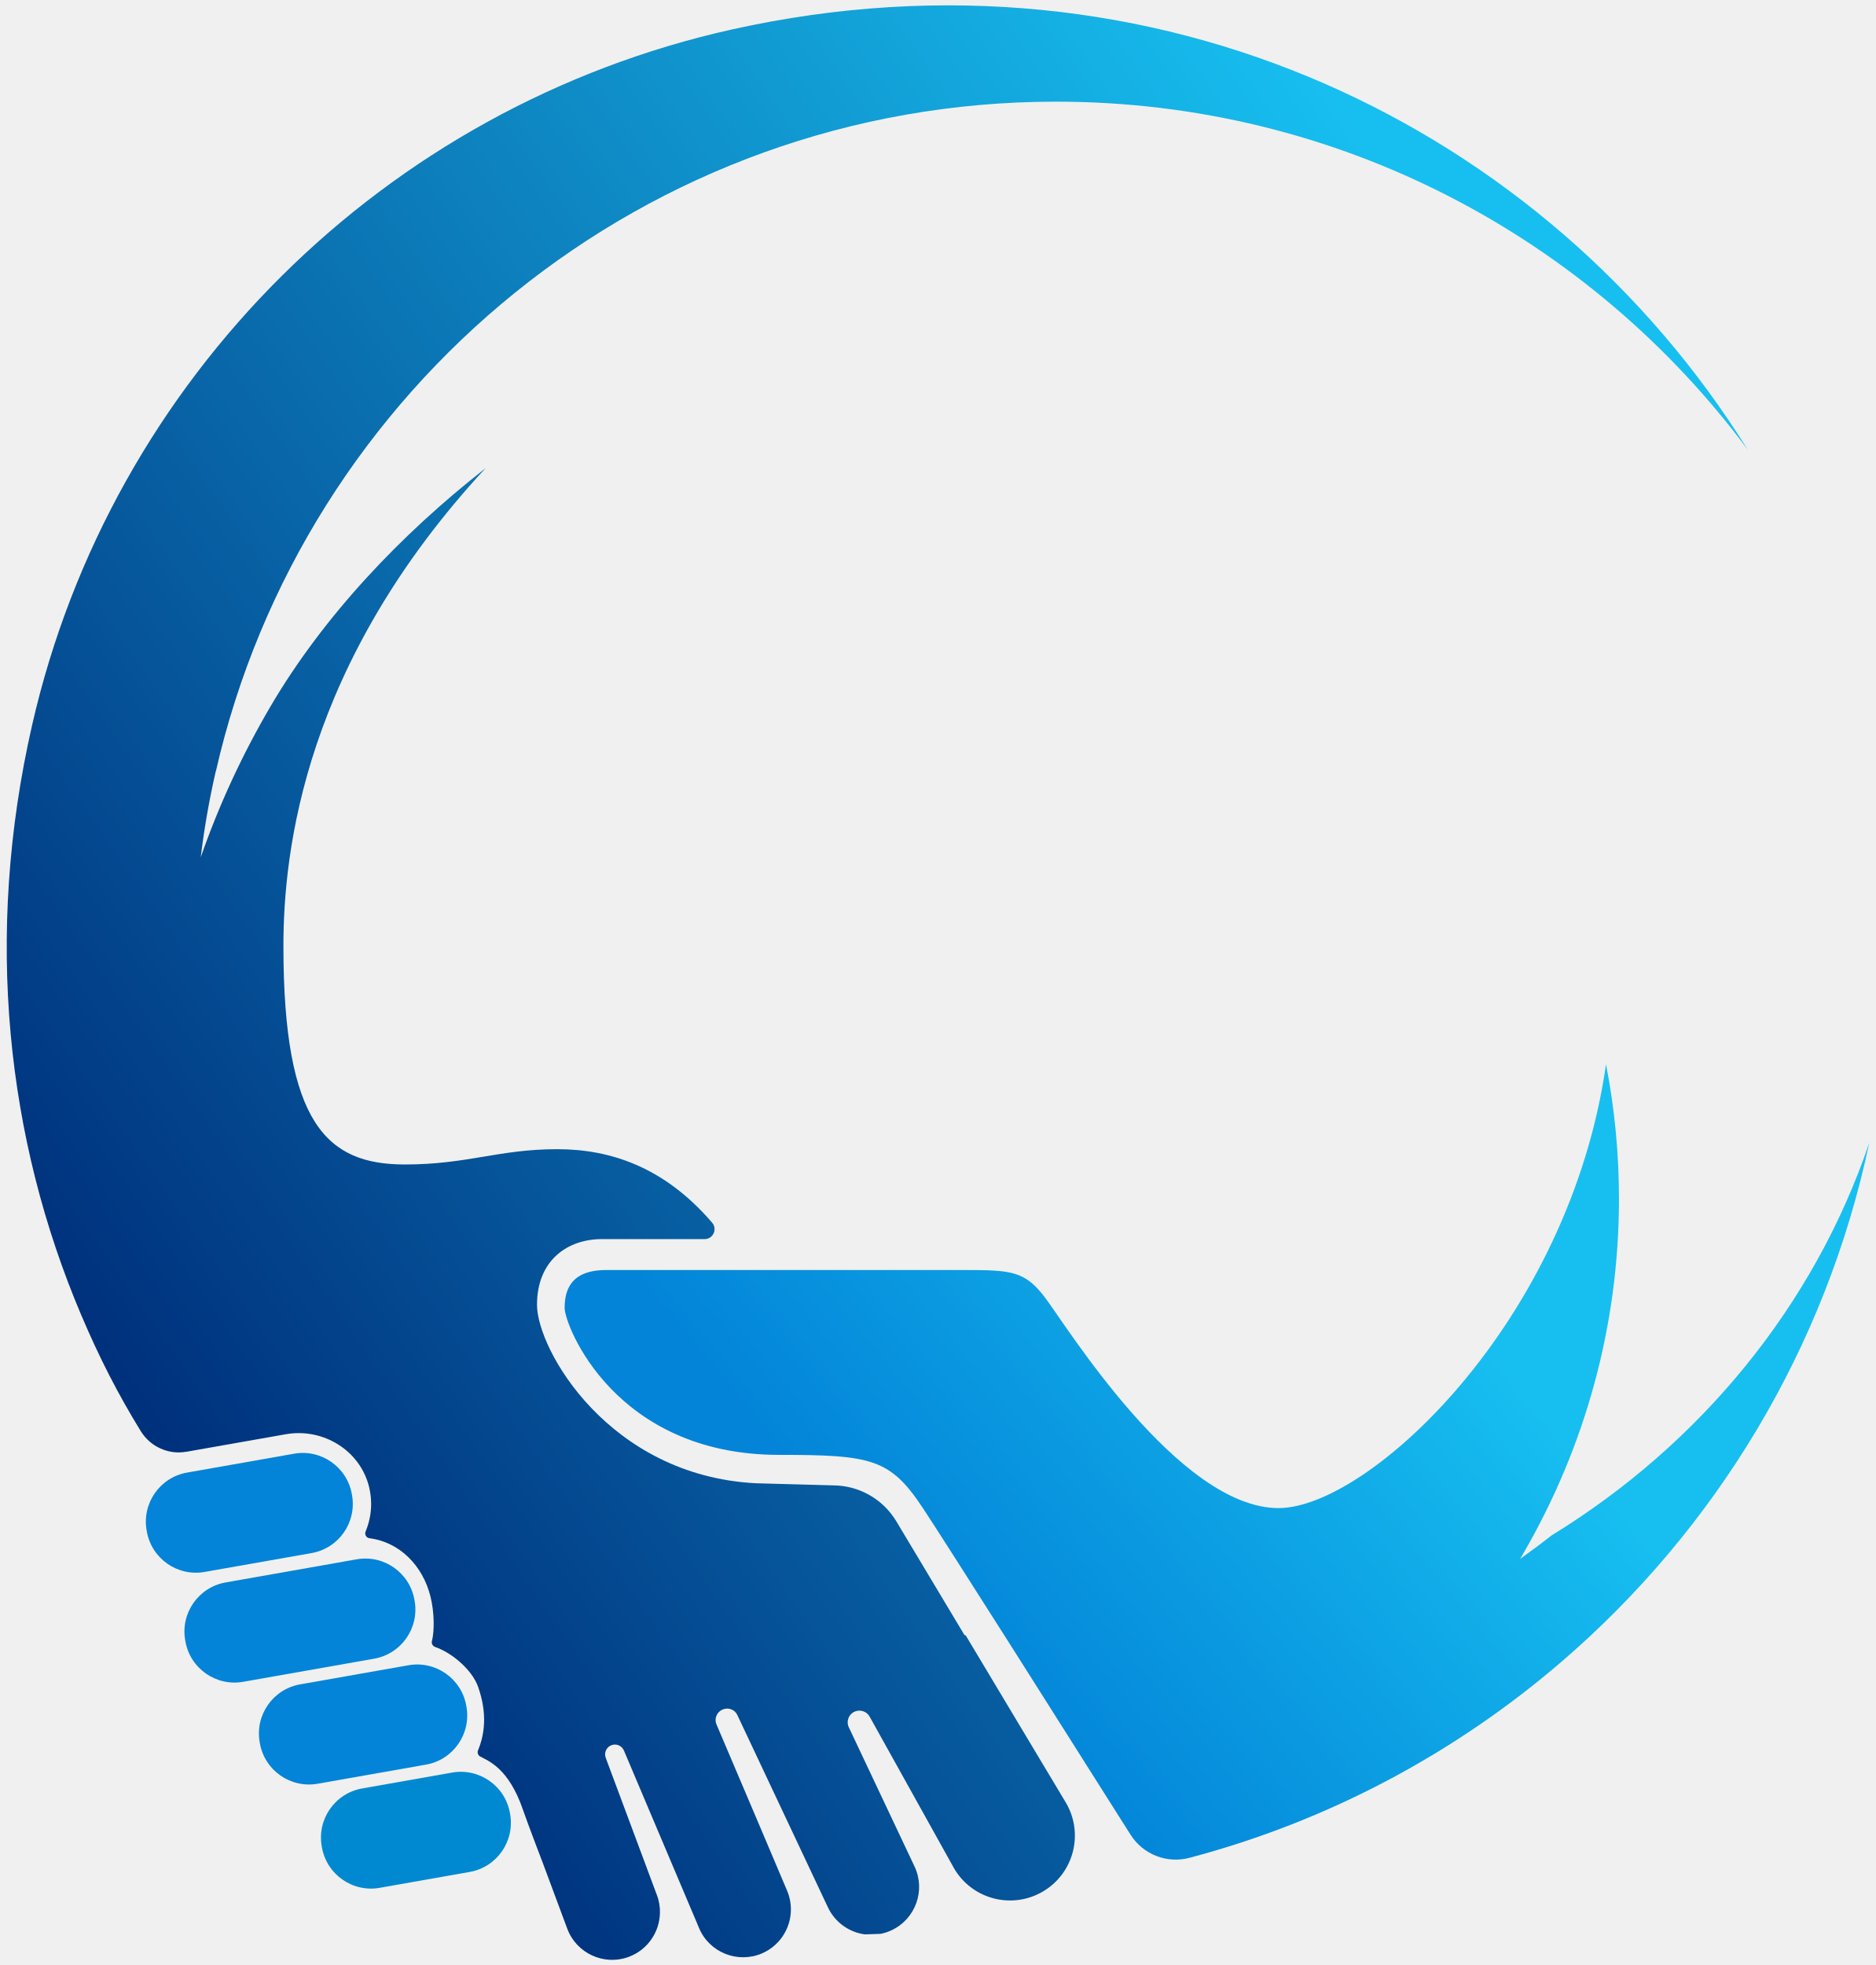
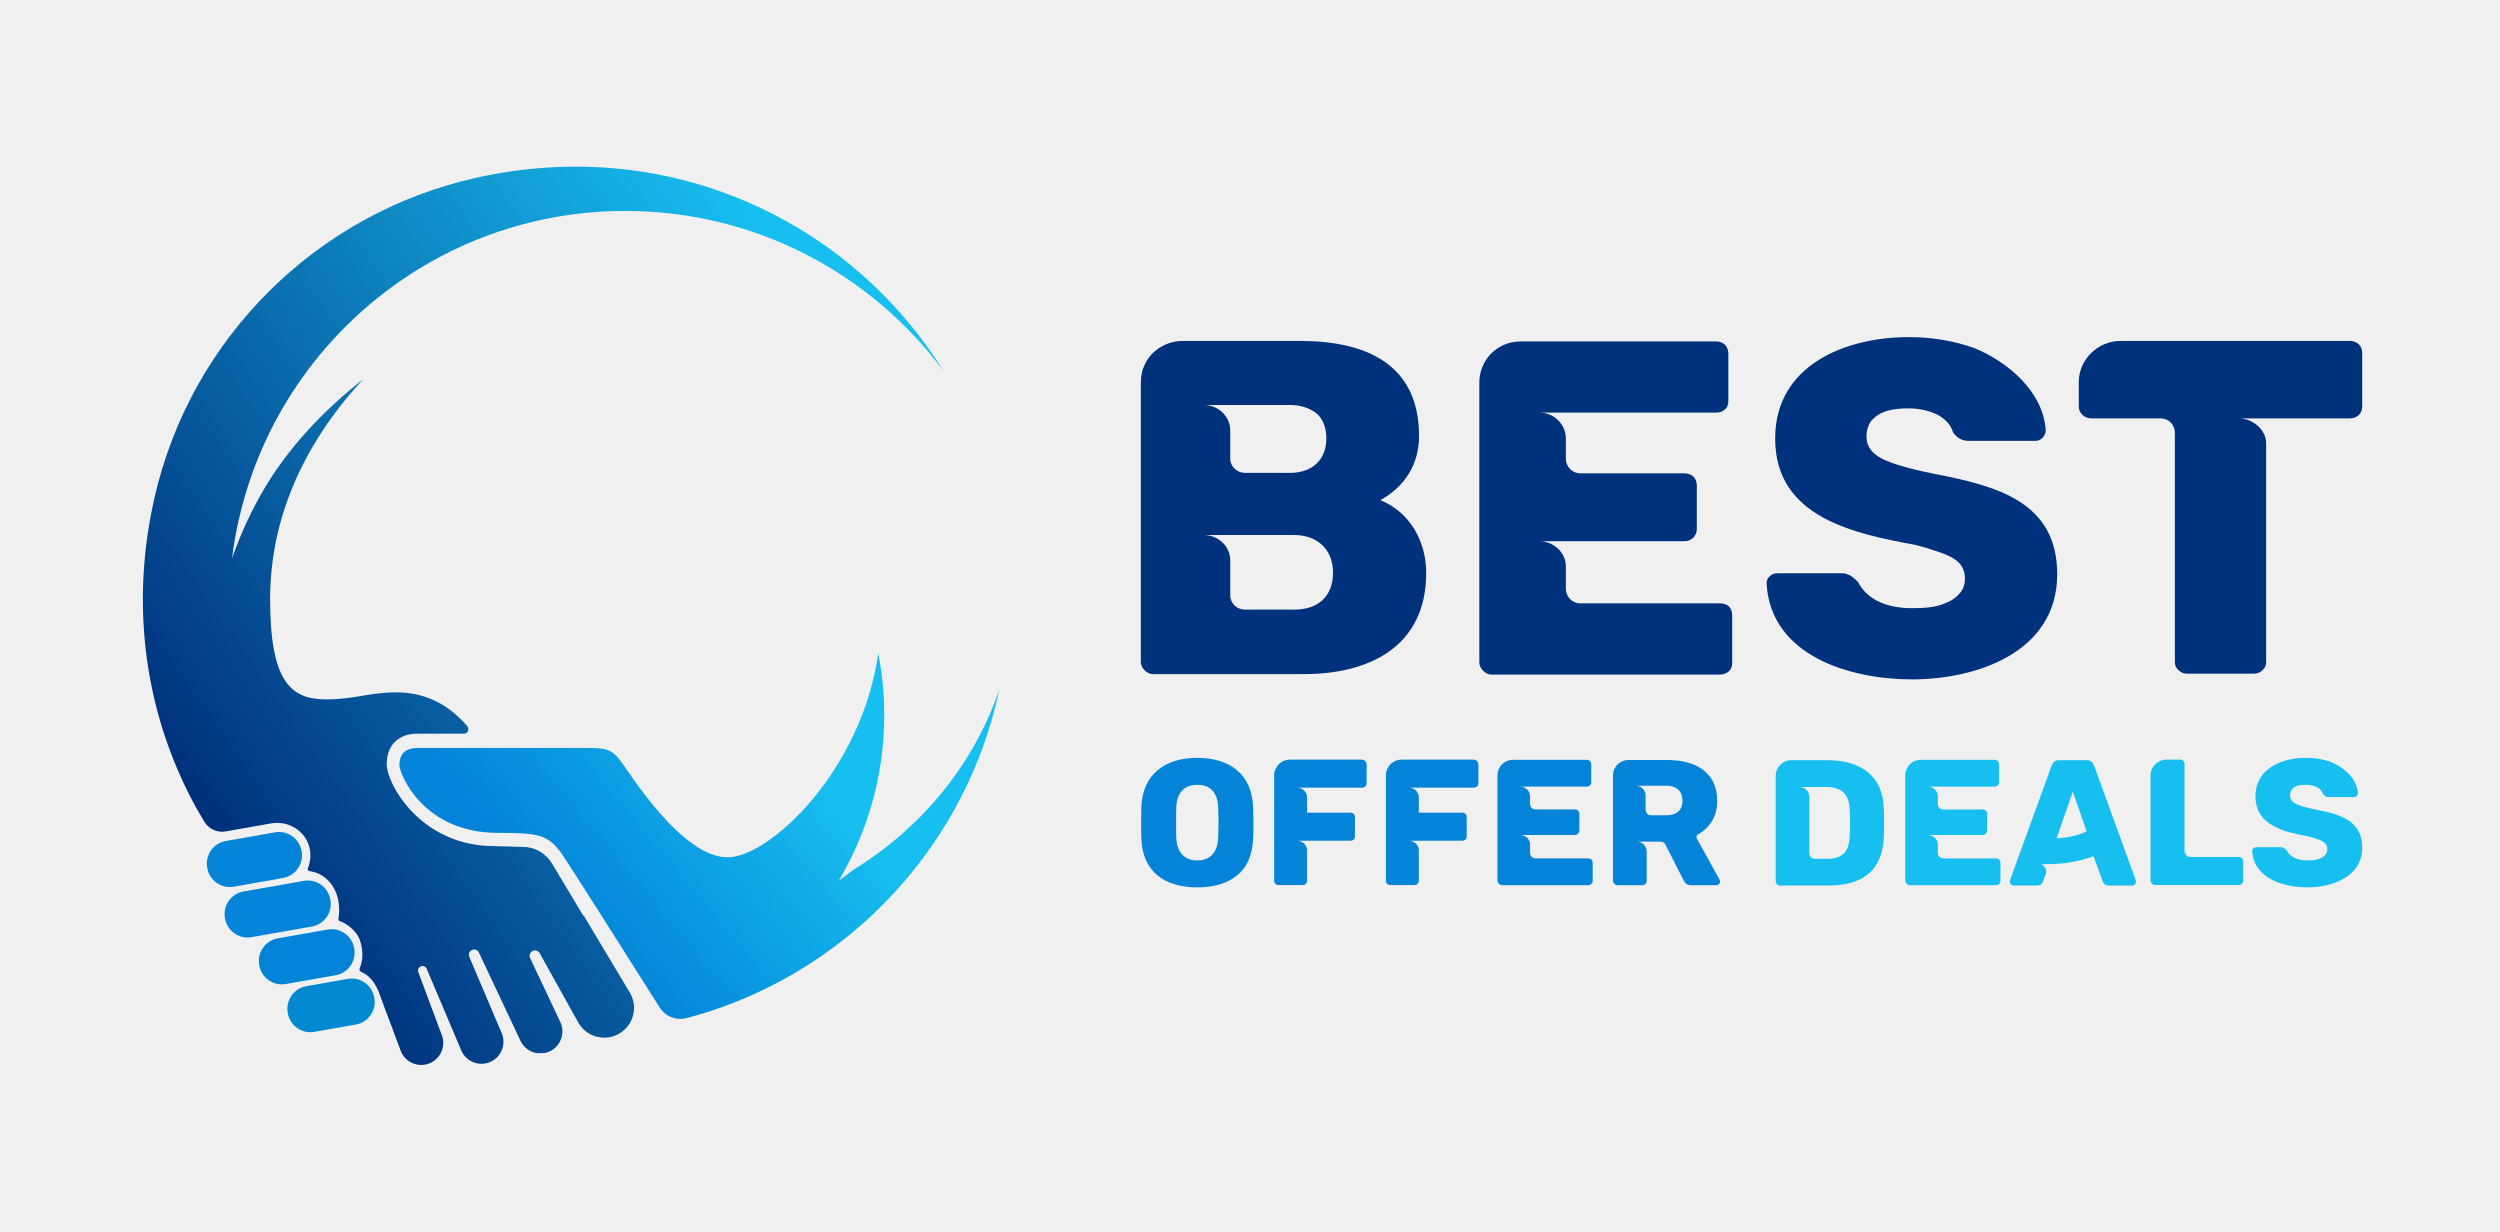
- <svg xmlns="http://www.w3.org/2000/svg" viewBox="0 0 105 110" fill="none">
-   <path d="M12.08 43.172C11.719 44.75 11.434 46.359 11.238 47.992C12.266 45.038 13.578 42.215 15.139 39.553C18.106 34.495 22.443 29.916 27.187 26.207C17.04 37.157 15.867 47.62 15.867 52.965C15.867 62.949 18.333 65.168 22.621 65.187H22.673C26.162 65.187 27.928 64.331 31.193 64.331C34.181 64.331 37.195 65.332 39.869 68.445C40.178 68.803 39.924 69.364 39.451 69.364H33.706C31.762 69.364 30.064 70.556 30.064 73.046C30.064 75.535 34.08 82.617 42.335 83.033L46.626 83.15C48.083 83.15 49.434 83.916 50.183 85.166L53.079 90L53.995 91.529C54.017 91.534 54.038 91.54 54.063 91.545L59.66 100.89C60.691 102.61 60.133 104.84 58.413 105.871C56.691 106.902 54.462 106.344 53.431 104.621L48.687 96.097C48.529 95.81 48.181 95.687 47.878 95.804C47.522 95.941 47.358 96.352 47.522 96.696L51.2 104.484C51.832 105.822 51.258 107.419 49.923 108.051C49.721 108.147 49.51 108.215 49.3 108.256C49.007 108.267 48.715 108.278 48.419 108.286C47.547 108.169 46.754 107.624 46.352 106.773L41.277 96.001C41.143 95.72 40.823 95.58 40.525 95.676L40.509 95.681C40.148 95.796 39.967 96.193 40.115 96.537C41.058 98.737 44.066 105.841 44.066 105.841C44.397 106.626 44.329 107.482 43.949 108.174C43.672 108.686 43.224 109.11 42.647 109.356C41.285 109.93 39.71 109.296 39.136 107.931L38.967 107.528L34.931 97.996C34.819 97.733 34.529 97.599 34.258 97.686C33.96 97.782 33.801 98.108 33.911 98.4L36.779 106.092C36.905 106.423 36.957 106.768 36.946 107.102C36.919 108.16 36.26 109.148 35.207 109.542C33.818 110.059 32.276 109.353 31.759 107.969L30.411 104.347C30.411 104.347 29.541 102.079 29.279 101.314C28.472 98.961 27.332 98.575 26.875 98.324C26.758 98.258 26.711 98.105 26.763 97.979C27.127 97.112 27.296 95.925 26.766 94.426C26.43 93.477 25.308 92.525 24.368 92.199C24.229 92.15 24.144 92.008 24.182 91.865C24.319 91.332 24.33 90.293 24.1 89.371C23.668 87.636 22.366 86.323 20.685 86.11C20.504 86.088 20.398 85.899 20.469 85.73C20.668 85.254 20.778 84.734 20.778 84.195C20.778 83.897 20.745 83.591 20.674 83.284C20.19 81.205 18.098 79.917 15.995 80.289L10.442 81.268H10.425C9.419 81.446 8.41 80.978 7.877 80.109C6.589 78.013 5.567 76.011 4.547 73.615C0.371 63.775 -0.903 52.412 1.799 40.584C6.236 21.157 21.554 5.965 41.001 1.643C64.743 -3.631 86.602 7.122 97.851 25.178C89.06 13.35 74.981 5.691 59.116 5.691C36.178 5.691 16.974 21.713 12.085 43.18L12.08 43.172Z" fill="url(#paint0_linear_1_11)" />
-   <path d="M104.657 63.945C102.228 75.477 96.032 85.62 87.419 93.025C81.486 98.127 74.404 101.932 66.614 103.994L66.592 104C65.329 104.336 63.994 103.814 63.294 102.706C63.16 102.495 63.023 102.276 62.881 102.055C61.64 100.091 60.158 97.749 58.678 95.413C57.943 94.248 57.205 93.088 56.502 91.978C54.246 88.427 52.307 85.388 51.67 84.425C49.838 81.659 48.802 81.443 43.609 81.443C34.408 81.443 31.611 74.184 31.611 73.223C31.611 72.263 31.92 71.095 33.941 71.095H53.954C56.65 71.095 57.377 71.147 58.517 72.652C59.66 74.153 65.979 84.422 71.579 84.422C76.624 84.422 87.851 74.008 89.913 59.576C90.389 62.019 90.638 64.538 90.638 67.112C90.638 74.257 88.724 80.978 85.358 86.832C85.275 86.98 85.188 87.122 85.103 87.267C85.699 86.843 86.284 86.408 86.856 85.957C95.193 80.847 101.567 73.092 104.662 63.939L104.657 63.945Z" fill="url(#paint1_linear_1_11)" />
-   <path d="M19.968 87.29L12.633 88.584C11.114 88.852 10.1 90.3 10.368 91.819L10.379 91.881C10.647 93.4 12.095 94.415 13.613 94.147L20.948 92.853C22.467 92.585 23.48 91.136 23.213 89.617L23.202 89.555C22.934 88.036 21.486 87.022 19.968 87.29Z" fill="#0384D8" />
-   <path d="M22.87 93.22L16.803 94.29C15.284 94.558 14.27 96.007 14.538 97.526L14.549 97.588C14.817 99.107 16.265 100.121 17.783 99.853L23.85 98.783C25.369 98.515 26.382 97.067 26.115 95.548L26.104 95.486C25.836 93.967 24.388 92.952 22.87 93.22Z" fill="#0384D8" />
-   <path d="M25.314 99.228L20.276 100.117C18.758 100.385 17.744 101.833 18.012 103.353L18.022 103.414C18.29 104.933 19.738 105.948 21.257 105.68L26.295 104.791C27.813 104.523 28.827 103.075 28.559 101.556L28.549 101.494C28.281 99.975 26.833 98.96 25.314 99.228Z" fill="#0089D1" />
-   <path d="M16.464 81.378L10.473 82.434C8.954 82.702 7.94 84.151 8.208 85.67L8.219 85.732C8.487 87.251 9.935 88.265 11.453 87.997L17.445 86.941C18.963 86.673 19.977 85.224 19.709 83.705L19.698 83.643C19.43 82.124 17.982 81.11 16.464 81.378Z" fill="#0384D8" />
+ <svg xmlns="http://www.w3.org/2000/svg" viewBox="0 0 203 100" fill="none">
+   <g clip-path="url(#clip0_403_1299)">
+     <path d="M19.407 42.115C19.166 43.167 18.977 44.239 18.845 45.328C19.531 43.358 20.406 41.476 21.448 39.702C23.426 36.33 26.319 33.277 29.483 30.805C22.715 38.105 21.933 45.08 21.933 48.643C21.933 55.3 23.578 56.778 26.437 56.791H26.472C28.799 56.791 29.977 56.22 32.154 56.22C34.147 56.22 36.157 56.888 37.941 58.963C38.147 59.202 37.977 59.576 37.661 59.576H33.83C32.533 59.576 31.401 60.371 31.401 62.03C31.401 63.69 34.08 68.411 39.585 68.689L42.447 68.767C43.419 68.767 44.319 69.278 44.819 70.111L46.75 73.333L47.361 74.353C47.376 74.356 47.391 74.36 47.407 74.364L51.14 80.593C51.827 81.74 51.455 83.226 50.308 83.914C49.159 84.601 47.673 84.229 46.986 83.081L43.822 77.398C43.716 77.207 43.484 77.124 43.282 77.203C43.045 77.294 42.935 77.568 43.045 77.797L45.498 82.989C45.919 83.881 45.536 84.946 44.646 85.367C44.511 85.431 44.371 85.477 44.23 85.504C44.035 85.511 43.84 85.519 43.643 85.524C43.061 85.446 42.532 85.083 42.264 84.516L38.88 77.334C38.79 77.146 38.577 77.053 38.378 77.117L38.367 77.121C38.127 77.198 38.006 77.462 38.105 77.692C38.734 79.158 40.74 83.894 40.74 83.894C40.96 84.417 40.915 84.988 40.661 85.449C40.477 85.79 40.178 86.073 39.793 86.237C38.885 86.62 37.835 86.197 37.452 85.287L37.339 85.019L34.647 78.664C34.572 78.489 34.379 78.399 34.199 78.458C34 78.521 33.894 78.738 33.967 78.934L35.88 84.062C35.964 84.282 35.998 84.512 35.991 84.734C35.973 85.44 35.533 86.099 34.831 86.361C33.905 86.706 32.876 86.235 32.532 85.313L31.633 82.898C31.633 82.898 31.053 81.386 30.878 80.876C30.34 79.307 29.579 79.05 29.275 78.882C29.196 78.839 29.165 78.737 29.2 78.653C29.442 78.075 29.555 77.283 29.202 76.284C28.977 75.651 28.23 75.016 27.602 74.799C27.509 74.767 27.453 74.672 27.478 74.577C27.57 74.221 27.577 73.528 27.424 72.914C27.136 71.758 26.267 70.882 25.146 70.74C25.026 70.725 24.954 70.6 25.002 70.487C25.135 70.169 25.208 69.823 25.208 69.463C25.208 69.265 25.186 69.061 25.139 68.856C24.816 67.47 23.421 66.611 22.018 66.859L18.315 67.512H18.304C17.633 67.631 16.96 67.319 16.604 66.739C15.745 65.342 15.063 64.007 14.383 62.41C11.598 55.85 10.748 48.275 12.55 40.39C15.51 27.438 25.726 17.31 38.696 14.428C54.53 10.913 69.108 18.081 76.61 30.119C70.747 22.234 61.358 17.128 50.777 17.128C35.479 17.128 22.671 27.808 19.411 42.12L19.407 42.115Z" fill="url(#paint0_linear_403_1299)" />
+     <path d="M81.149 55.963C79.53 63.652 75.398 70.414 69.653 75.35C65.696 78.751 60.973 81.288 55.777 82.663L55.763 82.667C54.92 82.891 54.03 82.543 53.563 81.804C53.474 81.664 53.383 81.518 53.288 81.37C52.46 80.061 51.472 78.5 50.485 76.942C49.995 76.165 49.502 75.392 49.033 74.652C47.529 72.285 46.236 70.259 45.811 69.617C44.589 67.773 43.898 67.629 40.435 67.629C34.299 67.629 32.433 62.789 32.433 62.149C32.433 61.509 32.639 60.73 33.987 60.73H47.334C49.132 60.73 49.617 60.765 50.377 61.768C51.14 62.769 55.354 69.615 59.089 69.615C62.453 69.615 69.941 62.672 71.316 53.051C71.634 54.679 71.8 56.359 71.8 58.075C71.8 62.838 70.523 67.319 68.278 71.222C68.224 71.32 68.165 71.415 68.109 71.511C68.506 71.229 68.896 70.939 69.278 70.638C74.838 67.231 79.089 62.062 81.153 55.96L81.149 55.963Z" fill="url(#paint1_linear_403_1299)" />
+     <path d="M24.668 71.526L19.776 72.389C18.763 72.567 18.087 73.533 18.265 74.546L18.273 74.587C18.451 75.6 19.417 76.276 20.429 76.097L25.322 75.235C26.334 75.056 27.01 74.091 26.832 73.078L26.825 73.037C26.646 72.024 25.68 71.348 24.668 71.526Z" fill="#0384D8" />
+     <path d="M26.605 75.48L22.558 76.193C21.546 76.372 20.87 77.338 21.048 78.35L21.055 78.391C21.234 79.404 22.2 80.08 23.212 79.902L27.259 79.188C28.271 79.01 28.948 78.044 28.769 77.031L28.762 76.99C28.583 75.978 27.617 75.301 26.605 75.48Z" fill="#0384D8" />
+     <path d="M28.233 79.485L24.873 80.078C23.86 80.256 23.184 81.222 23.363 82.235L23.37 82.276C23.549 83.289 24.514 83.965 25.527 83.786L28.887 83.194C29.9 83.015 30.576 82.05 30.398 81.037L30.39 80.996C30.212 79.983 29.246 79.307 28.233 79.485Z" fill="#0089D1" />
+     <path d="M22.331 67.585L18.335 68.289C17.322 68.468 16.646 69.433 16.825 70.446L16.832 70.487C17.01 71.5 17.976 72.176 18.989 71.998L22.985 71.293C23.997 71.115 24.674 70.149 24.495 69.136L24.488 69.095C24.309 68.082 23.343 67.406 22.331 67.585Z" fill="#0384D8" />
+     <path d="M92.636 31.062C92.636 30.48 92.753 29.975 92.986 29.548C93.492 28.423 94.772 27.684 96.014 27.684H105.562C110.958 27.684 115.227 29.586 115.227 35.409C115.227 37.7 114.062 39.523 112.083 40.61C114.49 41.58 115.809 43.987 115.809 46.51C115.809 52.566 111.111 54.739 105.872 54.739H93.606C93.141 54.739 92.636 54.234 92.636 53.769V31.062ZM104.747 38.398C106.494 38.398 107.698 37.39 107.698 35.602C107.698 34.711 107.426 34.011 106.882 33.545C106.301 33.119 105.602 32.885 104.747 32.885H97.761C98.886 32.885 99.896 33.777 99.896 34.942V37.271C99.896 37.893 100.478 38.396 101.061 38.396H104.749L104.747 38.398ZM105.097 49.5C106.999 49.5 108.241 48.452 108.241 46.511C108.241 44.571 106.921 43.444 105.097 43.444H97.761C98.886 43.444 99.896 44.338 99.896 45.501V48.335C99.896 48.995 100.439 49.498 101.061 49.498H105.099L105.097 49.5Z" fill="#00317D" />
+     <path d="M120.118 31.1C120.118 29.198 121.593 27.723 123.496 27.723H139.334C139.955 27.723 140.342 28.111 140.342 28.731V32.574C140.342 32.845 140.264 33.079 140.07 33.234C139.877 33.427 139.644 33.505 139.334 33.505H125.011C126.176 33.505 127.146 34.437 127.146 35.601V37.231C127.146 37.891 127.652 38.435 128.312 38.435H136.773C137.393 38.435 137.782 38.823 137.782 39.443V42.937C137.782 43.519 137.355 43.946 136.773 43.946H125.011C126.098 43.946 127.146 44.839 127.146 45.964V47.79C127.146 48.45 127.652 48.993 128.312 48.993H139.645C140.306 48.993 140.654 49.343 140.654 50.002V53.806C140.654 54.116 140.576 54.349 140.382 54.504C140.189 54.698 139.917 54.776 139.645 54.776H121.092C120.627 54.776 120.122 54.271 120.122 53.806V31.098L120.118 31.1Z" fill="#00317D" />
+     <path d="M155.248 55.166C150.241 55.166 143.76 53.264 143.448 47.365C143.448 47.131 143.526 46.938 143.719 46.783C143.874 46.628 144.07 46.55 144.301 46.55H149.464C149.619 46.55 149.774 46.55 149.891 46.588C150.007 46.626 150.084 46.666 150.201 46.705C150.394 46.821 150.589 46.976 150.861 47.248C151.714 48.878 153.5 49.383 155.247 49.383C156.138 49.383 157.187 49.345 158.002 48.957C158.429 48.802 158.779 48.568 159.089 48.22C159.399 47.91 159.554 47.483 159.554 46.978C159.554 45.541 158.312 45.114 157.147 44.726C156.72 44.571 156.177 44.416 155.593 44.261C150.585 43.329 144.143 42.049 144.143 35.604C144.143 29.626 149.887 27.374 154.973 27.374C156.797 27.374 158.582 27.646 160.329 28.268C163.046 29.393 165.918 31.8 166.114 34.944C166.114 35.137 166.035 35.333 165.88 35.526C165.687 35.719 165.492 35.798 165.298 35.798H159.864C159.321 35.798 158.894 35.564 158.584 35.099C158.429 34.556 158.04 34.091 157.38 33.702C156.682 33.352 155.867 33.159 154.973 33.159C153.848 33.159 152.566 33.314 151.867 34.284C151.674 34.594 151.557 34.982 151.557 35.449C151.557 36.186 151.946 36.77 152.723 37.196C153.5 37.623 154.935 38.05 157.07 38.477C162.04 39.447 167.045 40.688 167.045 46.628C167.045 52.954 160.524 55.168 155.245 55.168L155.248 55.166Z" fill="#00317D" />
+     <path d="M190.805 27.684C191.387 27.684 191.814 28.073 191.814 28.654V33.002C191.814 33.584 191.387 33.972 190.805 33.972H181.8C182.887 33.972 184.012 34.866 184.012 35.991V53.769C184.012 54.041 183.896 54.275 183.702 54.429C183.509 54.623 183.276 54.701 183.004 54.701H177.608C177.336 54.701 177.103 54.623 176.909 54.429C176.716 54.275 176.599 54.041 176.599 53.769V35.138C176.599 34.477 176.094 33.972 175.434 33.972H169.806C169.263 33.972 168.796 33.545 168.796 33.002V31.022C168.796 29.198 170.35 27.684 172.173 27.684H190.805Z" fill="#00317D" />
+     <path d="M92.678 68.081C92.664 67.804 92.664 67.394 92.664 66.825C92.664 66.256 92.664 65.831 92.678 65.554C92.766 62.836 94.637 61.536 97.223 61.536C99.808 61.536 101.665 62.836 101.752 65.554C101.767 66.123 101.782 66.547 101.782 66.825C101.782 68.358 101.782 69.952 100.496 71.046C99.692 71.719 98.61 72.055 97.223 72.055C94.622 72.055 92.766 70.828 92.678 68.081ZM98.917 67.994C98.931 67.425 98.946 67.029 98.946 66.781C98.946 66.533 98.931 66.137 98.917 65.597C98.888 64.501 98.392 63.726 97.223 63.726C96.054 63.726 95.543 64.487 95.514 65.597C95.499 65.874 95.499 66.268 95.499 66.781C95.499 67.293 95.499 67.716 95.514 67.994C95.543 69.09 96.068 69.865 97.223 69.865C98.377 69.865 98.888 69.075 98.917 67.994Z" fill="#0384D8" />
+     <path d="M103.461 62.953C103.461 62.618 103.622 62.266 103.855 62.032C103.972 61.93 104.103 61.843 104.264 61.77C104.424 61.711 104.57 61.682 104.73 61.682H110.59C110.779 61.682 110.969 61.872 110.969 62.061V63.61C110.969 63.712 110.925 63.799 110.852 63.858C110.779 63.931 110.692 63.96 110.59 63.96H105.33C105.768 63.96 106.135 64.31 106.135 64.749V65.991H109.641C109.889 65.991 110.021 66.123 110.021 66.371V67.904C110.021 68.021 109.992 68.109 109.919 68.167C109.846 68.24 109.758 68.269 109.641 68.269H105.33C105.753 68.269 106.135 68.619 106.135 69.044V71.499C106.135 71.601 106.105 71.688 106.032 71.761C105.974 71.834 105.887 71.863 105.77 71.863H103.826C103.607 71.863 103.461 71.718 103.461 71.499V62.951V62.953Z" fill="#0384D8" />
+     <path d="M112.536 62.953C112.536 62.618 112.696 62.266 112.93 62.032C113.046 61.93 113.178 61.843 113.338 61.77C113.499 61.711 113.644 61.682 113.805 61.682H119.664C119.854 61.682 120.043 61.872 120.043 62.061V63.61C120.043 63.712 120 63.799 119.927 63.858C119.854 63.931 119.766 63.96 119.664 63.96H114.405C114.843 63.96 115.209 64.31 115.209 64.749V65.991H118.716C118.964 65.991 119.095 66.123 119.095 66.371V67.904C119.095 68.021 119.066 68.109 118.993 68.167C118.92 68.24 118.833 68.269 118.716 68.269H114.405C114.828 68.269 115.209 68.619 115.209 69.044V71.499C115.209 71.601 115.18 71.688 115.107 71.761C115.049 71.834 114.961 71.863 114.844 71.863H112.9C112.682 71.863 112.536 71.718 112.536 71.499V62.951V62.953Z" fill="#0384D8" />
+     <path d="M121.595 62.968C121.595 62.251 122.151 61.697 122.866 61.697H128.828C129.061 61.697 129.207 61.842 129.207 62.076V63.522C129.207 63.624 129.178 63.712 129.105 63.77C129.032 63.843 128.944 63.872 128.828 63.872H123.437C123.875 63.872 124.241 64.222 124.241 64.662V65.275C124.241 65.522 124.431 65.727 124.679 65.727H127.865C128.098 65.727 128.244 65.873 128.244 66.106V67.421C128.244 67.64 128.084 67.8 127.865 67.8H123.437C123.846 67.8 124.241 68.136 124.241 68.561V69.248C124.241 69.496 124.431 69.7 124.679 69.7H128.946C129.194 69.7 129.326 69.832 129.326 70.08V71.511C129.326 71.628 129.296 71.716 129.223 71.774C129.15 71.847 129.048 71.876 128.946 71.876H121.962C121.787 71.876 121.597 71.686 121.597 71.511V62.964L121.595 62.968Z" fill="#0384D8" />
+     <path d="M137.304 71.88C137.027 71.88 136.837 71.748 136.72 71.5L135.23 68.579C135.143 68.418 135.012 68.346 134.837 68.346H132.922C133.17 68.346 133.359 68.433 133.505 68.594C133.637 68.769 133.71 68.944 133.71 69.119V71.529C133.71 71.632 133.68 71.719 133.607 71.778C133.535 71.85 133.447 71.88 133.345 71.88H131.343C131.182 71.88 130.978 71.705 130.978 71.529V62.968C130.978 62.251 131.534 61.711 132.249 61.711H135.347C137.598 61.711 139.438 62.632 139.438 65.043C139.438 66.227 138.898 67.177 137.875 67.76C137.802 67.804 137.758 67.862 137.758 67.935C137.743 68.008 137.758 68.052 137.787 68.096L139.627 71.427C139.656 71.486 139.671 71.544 139.671 71.588C139.671 71.661 139.642 71.734 139.583 71.792C139.51 71.85 139.438 71.88 139.365 71.88H137.304ZM136.266 64.107C136.018 63.903 135.712 63.801 135.331 63.801H132.818C133.241 63.801 133.622 64.137 133.622 64.576V65.76C133.622 65.876 133.666 65.978 133.753 66.066C133.826 66.153 133.928 66.197 134.06 66.197H135.331C136.091 66.197 136.616 65.818 136.616 65.028C136.616 64.634 136.5 64.326 136.266 64.107Z" fill="#0384D8" />
+     <path d="M144.186 62.997C144.186 62.295 144.757 61.726 145.457 61.726H148.379C151.052 61.726 152.909 62.968 152.967 65.7C152.982 65.831 152.982 65.991 152.982 66.181V67.437C152.982 67.627 152.982 67.787 152.967 67.919C152.879 70.578 151.375 71.907 148.452 71.907H144.551C144.332 71.907 144.186 71.761 144.186 71.542V62.995V62.997ZM148.379 69.733C149.635 69.733 150.162 69.119 150.191 67.891C150.206 67.76 150.206 67.6 150.221 67.41V66.197C150.206 66.022 150.206 65.862 150.191 65.731C150.162 64.518 149.533 63.903 148.306 63.903H146.114C146.522 63.903 146.918 64.239 146.918 64.664V69.281C146.918 69.412 146.962 69.514 147.049 69.602C147.122 69.69 147.239 69.733 147.37 69.733H148.379Z" fill="#17BFF0" />
+     <path d="M154.707 62.968C154.707 62.251 155.263 61.697 155.978 61.697H161.939C162.173 61.697 162.319 61.843 162.319 62.076V63.522C162.319 63.624 162.289 63.712 162.216 63.77C162.144 63.843 162.056 63.872 161.939 63.872H156.549C156.986 63.872 157.353 64.222 157.353 64.662V65.275C157.353 65.523 157.543 65.727 157.791 65.727H160.976C161.21 65.727 161.356 65.873 161.356 66.106V67.421C161.356 67.64 161.195 67.8 160.976 67.8H156.549C156.957 67.8 157.353 68.136 157.353 68.561V69.248C157.353 69.496 157.543 69.701 157.791 69.701H162.058C162.306 69.701 162.437 69.832 162.437 70.08V71.511C162.437 71.628 162.408 71.716 162.335 71.774C162.262 71.847 162.16 71.876 162.058 71.876H155.073C154.898 71.876 154.709 71.687 154.709 71.511V62.964L154.707 62.968Z" fill="#17BFF0" />
+     <path d="M163.198 71.603C163.198 71.53 163.198 71.486 163.212 71.471L166.602 62.149C166.704 61.872 166.909 61.726 167.186 61.726H169.451C169.728 61.726 169.932 61.872 170.034 62.149L173.424 71.471C173.439 71.486 173.439 71.53 173.439 71.603C173.439 71.763 173.293 71.909 173.133 71.909H171.247C170.999 71.909 170.838 71.807 170.751 71.588L169.99 69.527C168.778 69.98 167.463 70.171 166.177 70.171H165.681C165.842 70.2 165.958 70.302 166.061 70.448C166.163 70.609 166.177 70.813 166.09 71.032L165.886 71.586C165.798 71.805 165.638 71.907 165.39 71.907H163.504C163.431 71.907 163.358 71.878 163.285 71.82C163.227 71.747 163.198 71.674 163.198 71.601V71.603ZM168.311 64.282L166.996 68.081C167.742 68.037 168.763 67.862 169.436 67.498L168.311 64.282Z" fill="#17BFF0" />
+     <path d="M174.624 62.939C174.624 62.266 175.223 61.682 175.895 61.682H177.035C177.137 61.682 177.225 61.711 177.283 61.784C177.356 61.857 177.385 61.945 177.385 62.047V69.133C177.385 69.206 177.429 69.308 177.502 69.411C177.575 69.527 177.692 69.586 177.838 69.586H181.753C181.855 69.586 181.957 69.615 182.03 69.673C182.103 69.746 182.132 69.834 182.132 69.95V71.499C182.132 71.615 182.103 71.703 182.03 71.761C181.957 71.834 181.855 71.863 181.753 71.863H174.987C174.812 71.863 174.623 71.674 174.623 71.499V62.937L174.624 62.939Z" fill="#17BFF0" />
+     <path d="M187.348 72.055C185.453 72.055 182.998 71.335 182.882 69.102C182.882 69.015 182.911 68.94 182.984 68.882C183.042 68.823 183.117 68.794 183.204 68.794H185.159C185.218 68.794 185.278 68.794 185.322 68.809C185.365 68.823 185.395 68.838 185.438 68.853C185.511 68.896 185.586 68.955 185.688 69.059C186.011 69.675 186.687 69.867 187.348 69.867C187.685 69.867 188.083 69.852 188.391 69.704C188.553 69.646 188.684 69.556 188.803 69.425C188.92 69.308 188.98 69.146 188.98 68.955C188.98 68.411 188.509 68.249 188.068 68.103C187.906 68.045 187.701 67.985 187.481 67.926C185.586 67.574 183.146 67.089 183.146 64.649C183.146 62.386 185.32 61.534 187.246 61.534C187.937 61.534 188.611 61.636 189.273 61.872C190.302 62.298 191.389 63.209 191.464 64.399C191.464 64.472 191.434 64.547 191.376 64.62C191.303 64.693 191.228 64.722 191.155 64.722H189.098C188.892 64.722 188.732 64.635 188.613 64.458C188.555 64.252 188.407 64.075 188.157 63.929C187.893 63.797 187.585 63.723 187.246 63.723C186.819 63.723 186.334 63.781 186.069 64.15C185.996 64.266 185.951 64.414 185.951 64.591C185.951 64.87 186.098 65.091 186.392 65.253C186.686 65.415 187.229 65.576 188.037 65.738C189.917 66.104 191.814 66.575 191.814 68.823C191.814 71.218 189.344 72.057 187.348 72.057V72.055Z" fill="#17BFF0" />
+   </g>
  <defs>
-     <linearGradient id="paint0_linear_1_11" x1="8.867" y1="79.909" x2="93.487" y2="20.844" gradientUnits="userSpaceOnUse">
+     <linearGradient id="paint0_linear_403_1299" x1="17.264" y1="66.606" x2="73.685" y2="27.208" gradientUnits="userSpaceOnUse">
      <stop stop-color="#00317D" />
      <stop offset="0.94" stop-color="#17BFF0" />
    </linearGradient>
-     <linearGradient id="paint1_linear_1_11" x1="50.793" y1="89.828" x2="87.795" y2="59.052" gradientUnits="userSpaceOnUse">
+     <linearGradient id="paint1_linear_403_1299" x1="45.226" y1="73.218" x2="69.896" y2="52.692" gradientUnits="userSpaceOnUse">
      <stop stop-color="#0384D8" />
      <stop offset="0.72" stop-color="#17BFF0" />
    </linearGradient>
+     <clipPath id="clip0_403_1299">
+       <rect width="203" height="100" fill="white" />
+     </clipPath>
  </defs>
</svg>
